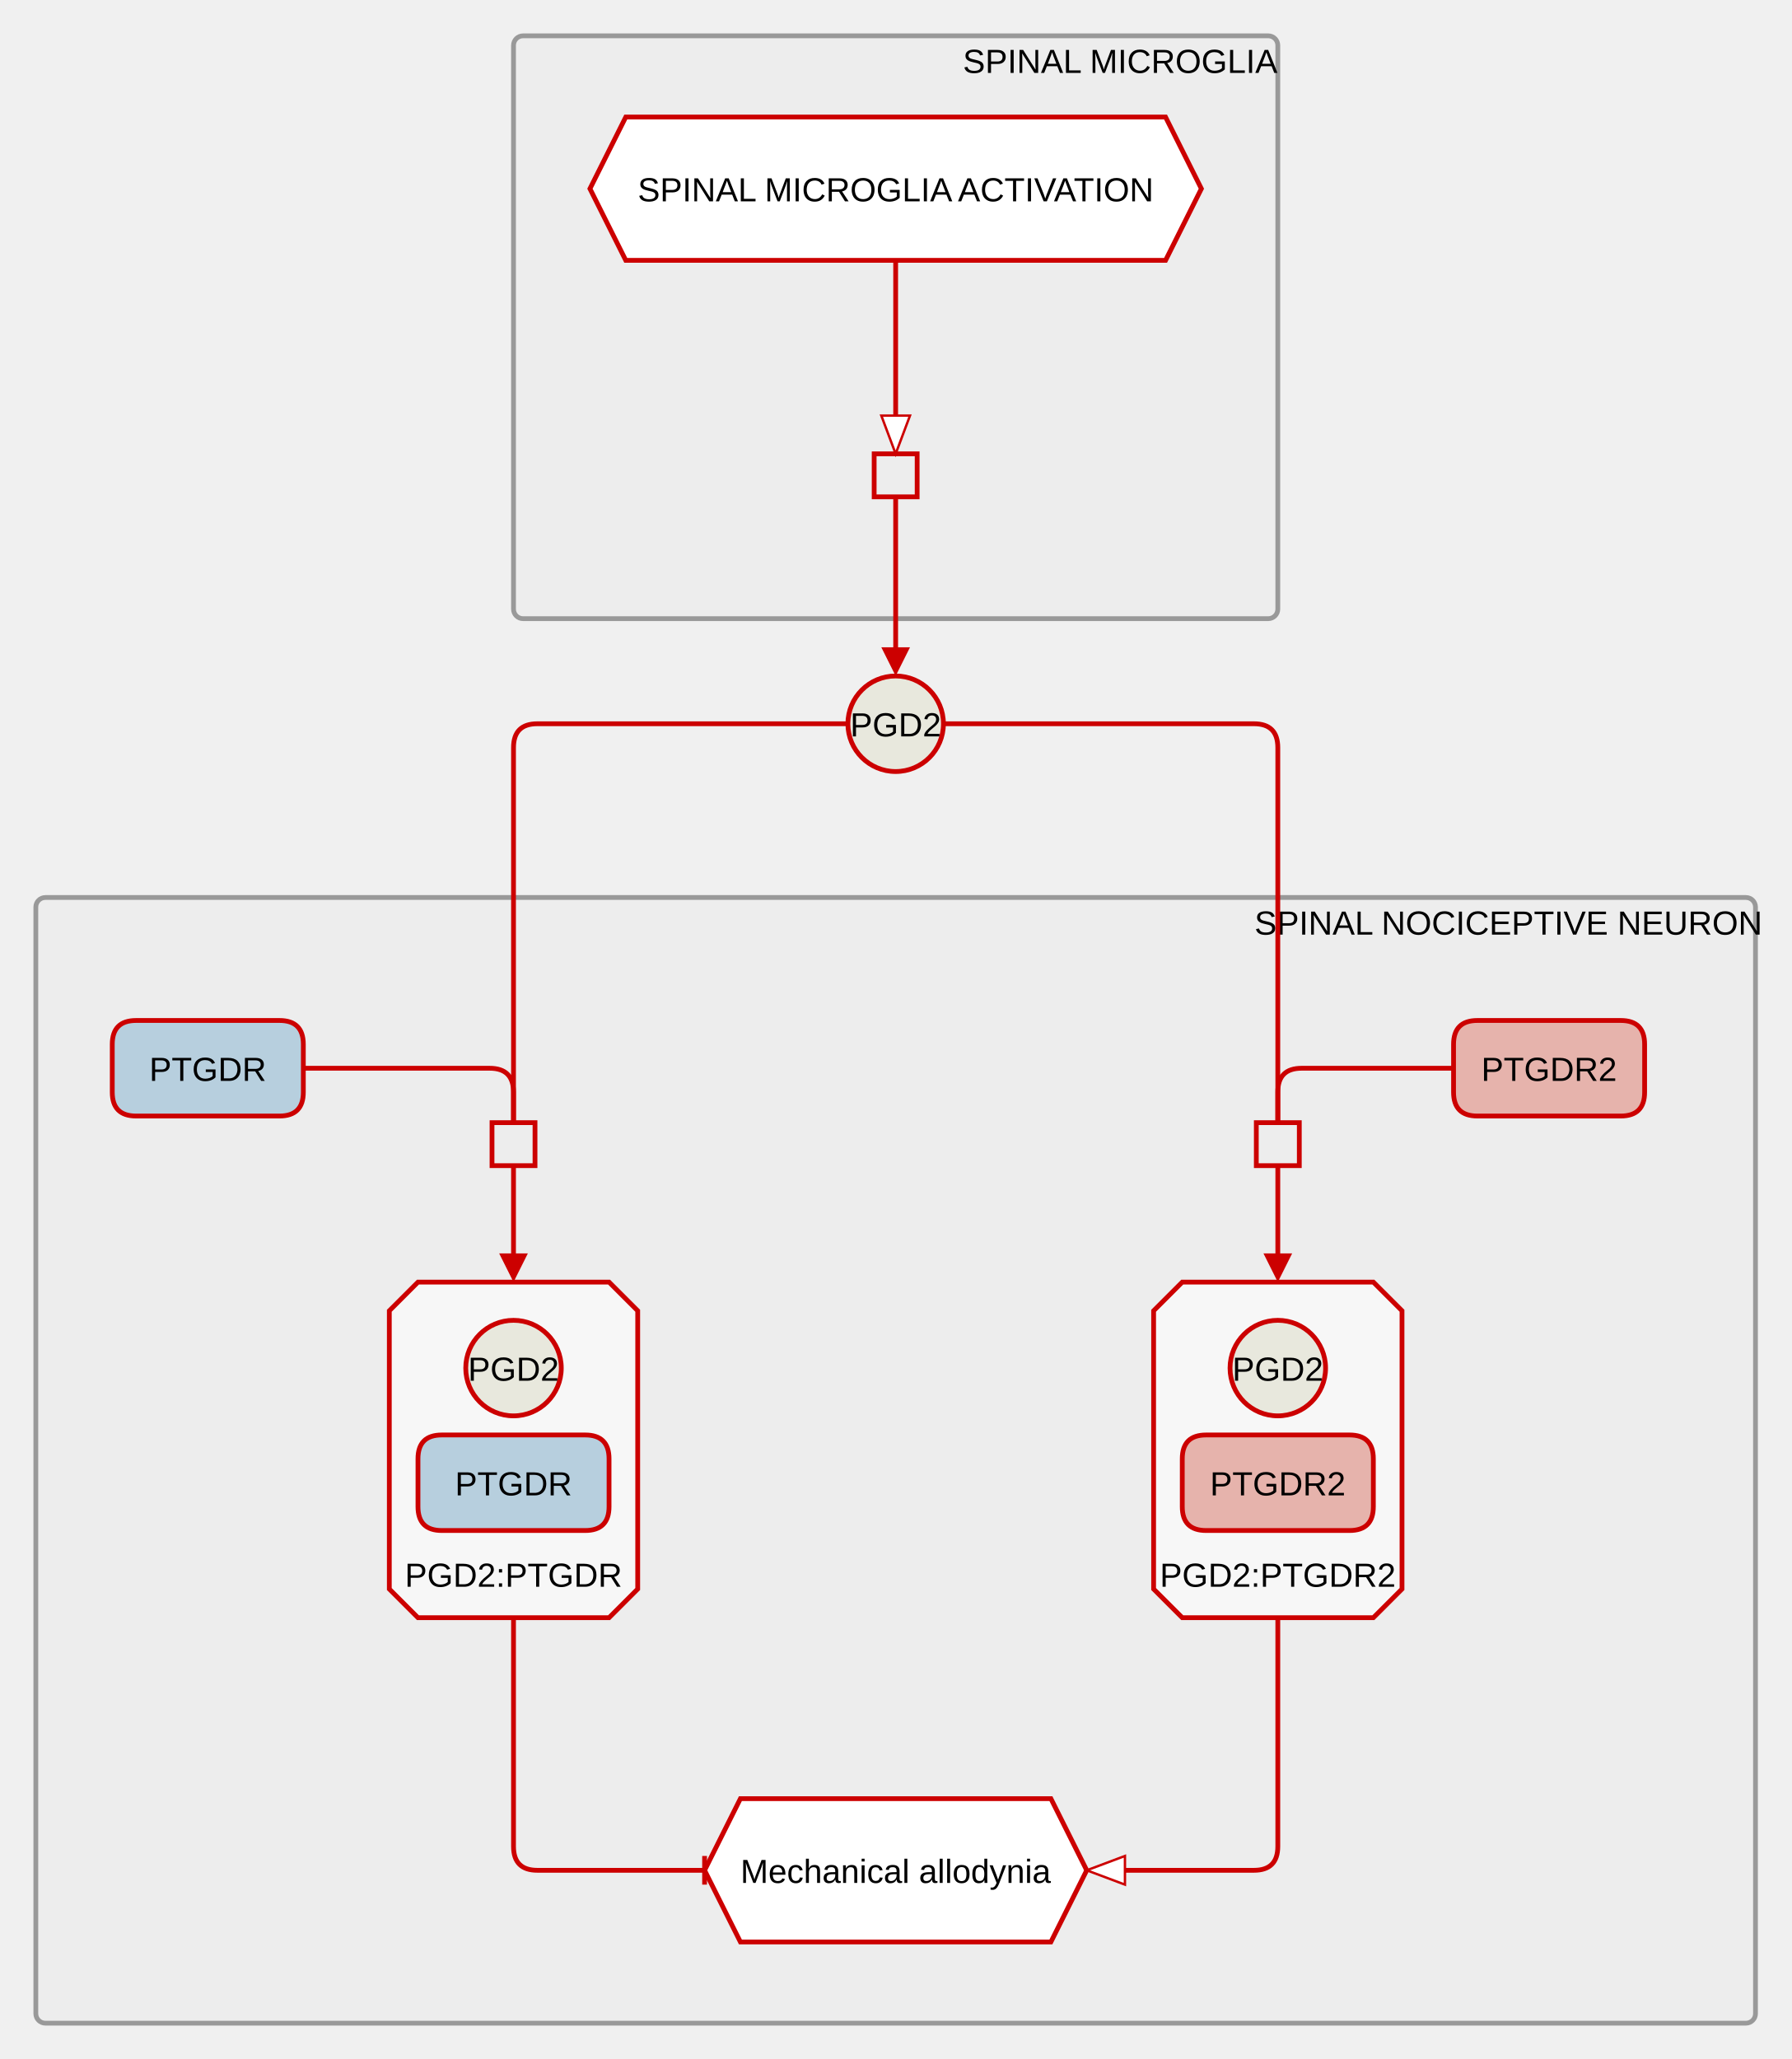
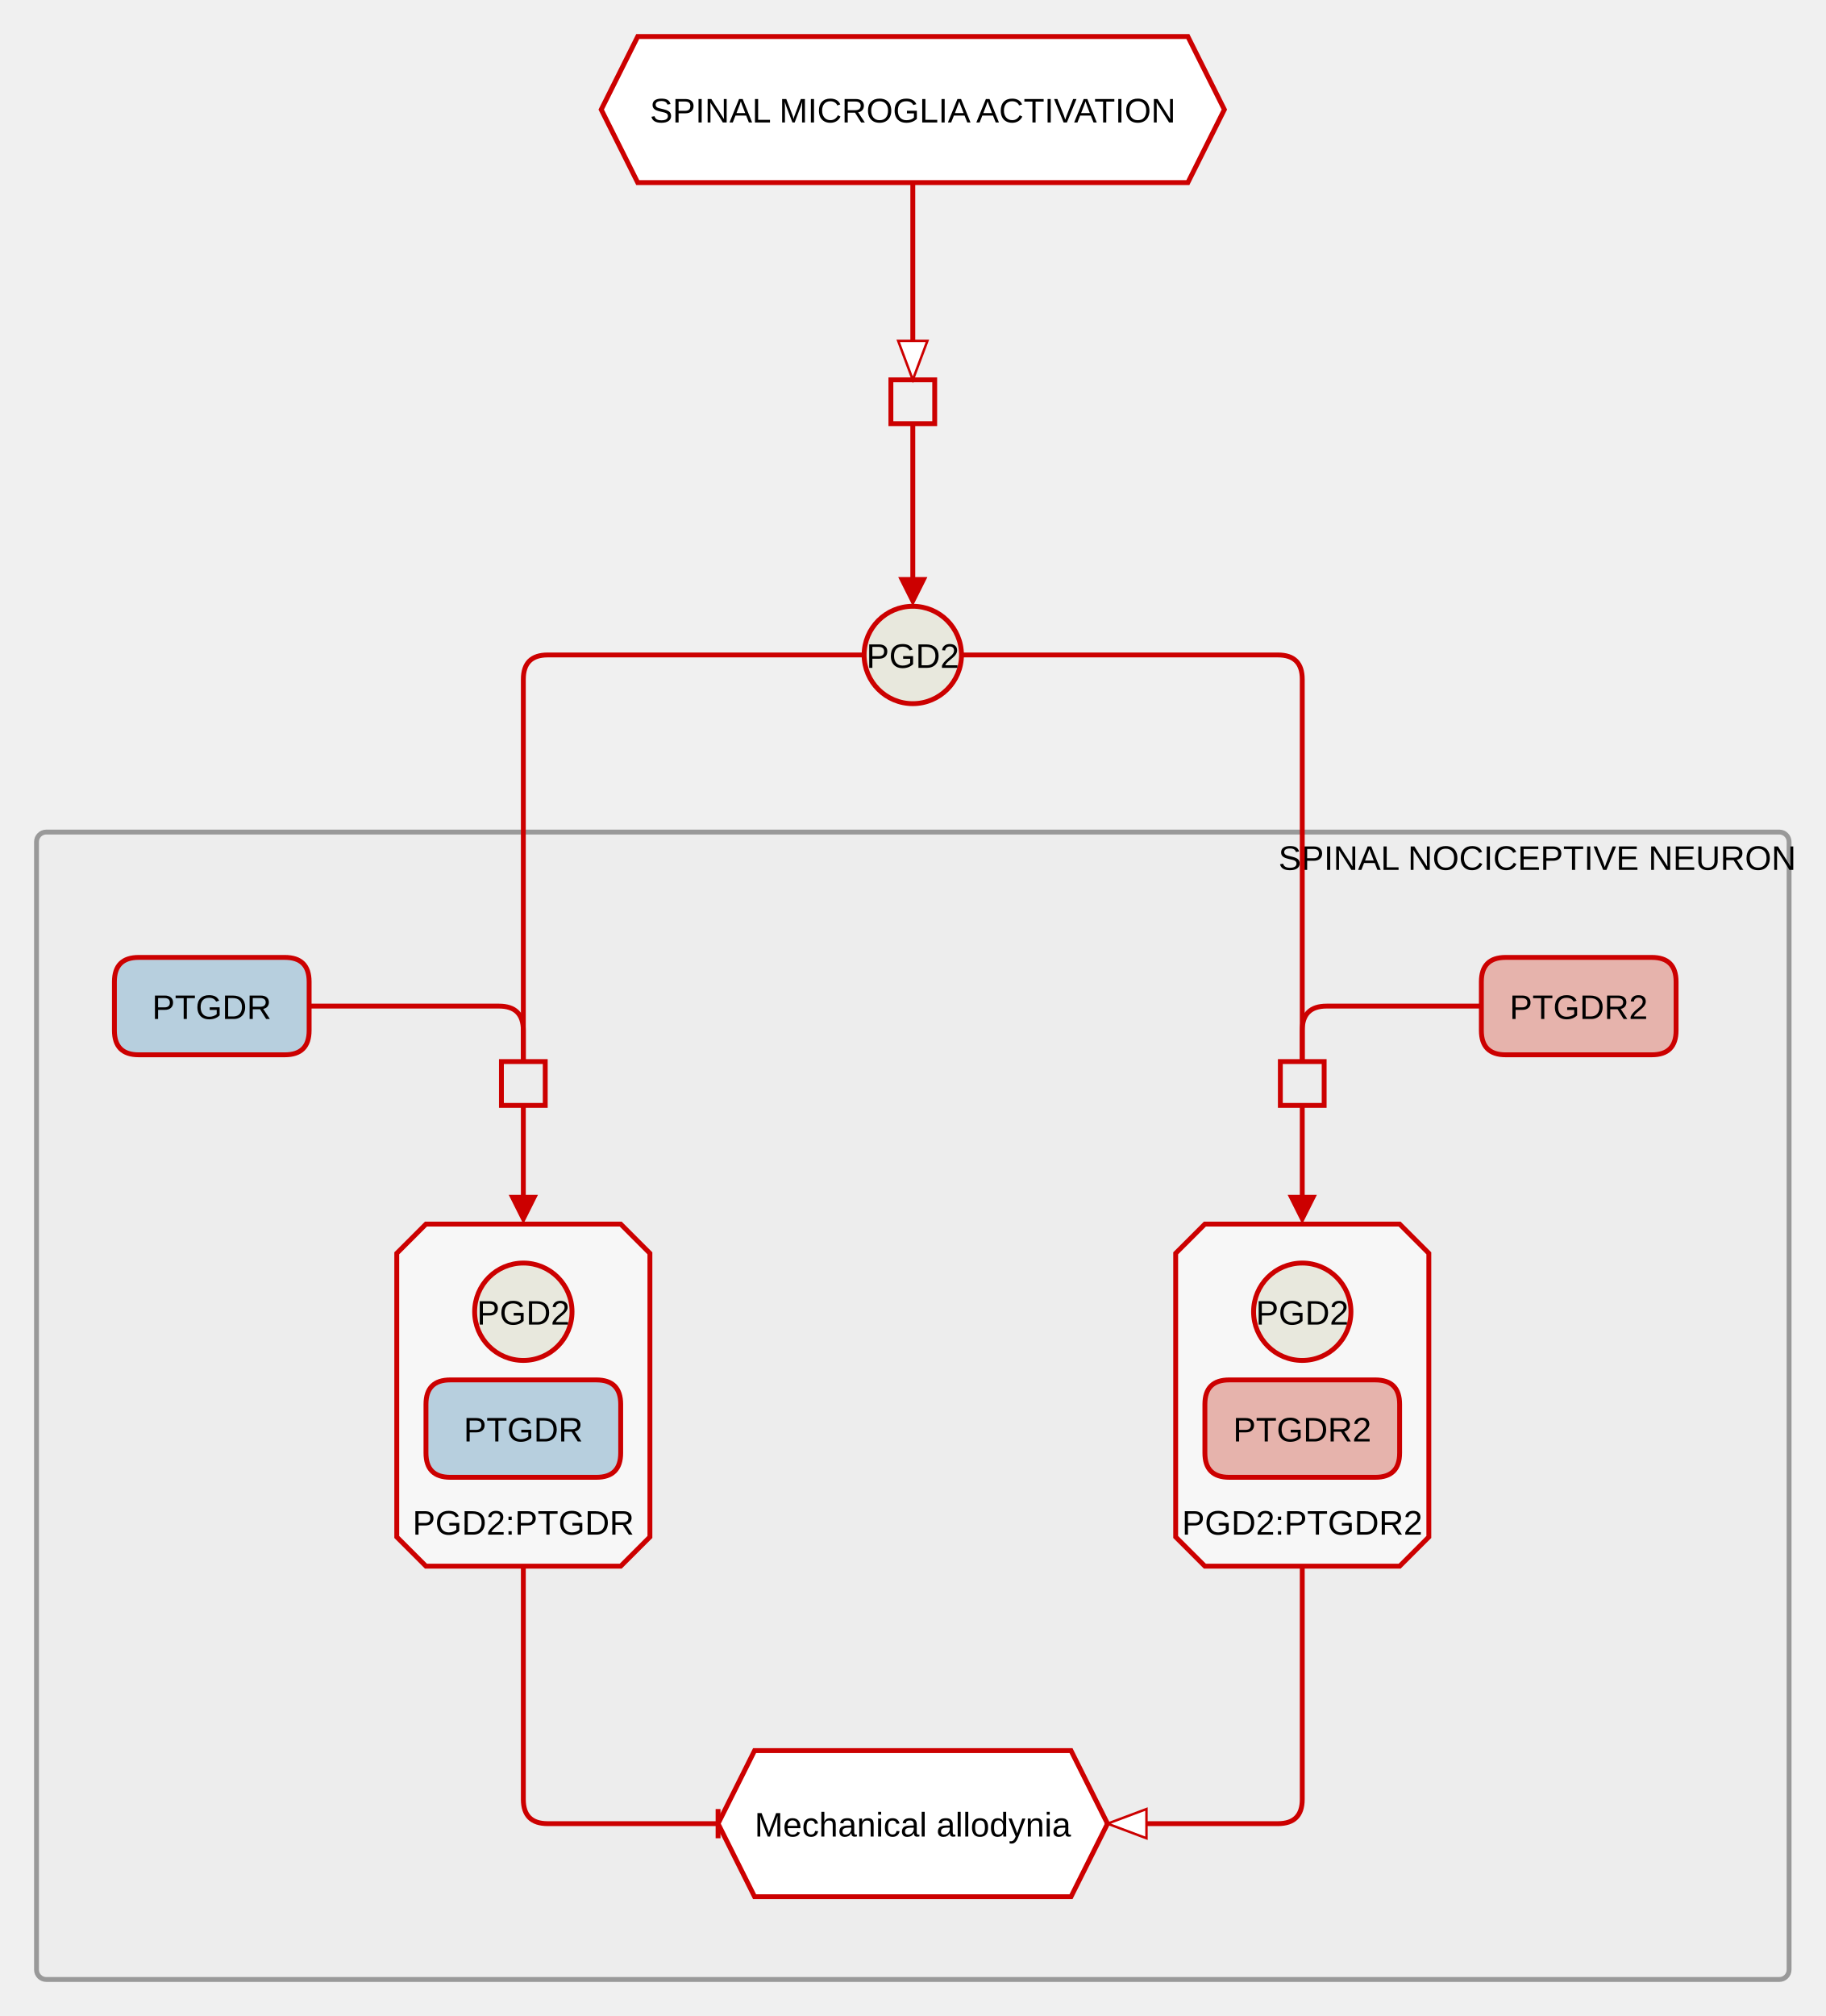
- <svg xmlns="http://www.w3.org/2000/svg" width="750" height="862" viewBox="0 0 750 862" stroke-linecap="butt" stroke-miterlimit="10">
-   <g transform="translate(-65,223)">
-     <path d="M280 -204 C280 -206.209 281.791 -208 284 -208 L596 -208 C598.209 -208 600 -206.209 600 -204 L600 32 C600 34.209 598.209 36 596 36 L284 36 C281.791 36 280 34.209 280 32 Z" fill="#999999" fill-opacity="0.031" stroke="none" />
-     <path d="M280 -204 C280 -206.209 281.791 -208 284 -208 L596 -208 C598.209 -208 600 -206.209 600 -204 L600 32 C600 34.209 598.209 36 596 36 L284 36 C281.791 36 280 34.209 280 32 Z" fill="none" stroke="#999999" stroke-width="2" />
-     <text x="534.005" y="-192.465" text-anchor="middle" font-family="'Dialog', Arial, Helvetica, sans-serif" font-size="14" fill="#000000" stroke="none" xml:space="preserve">SPINAL MICROGLIA</text>
-     <path d="M327 -174 L553 -174 L568 -144 L553 -114 L327 -114 L312 -144 Z" fill="#FFFFFF" stroke="none" />
-     <path d="M327 -174 L553 -174 L568 -144 L553 -114 L327 -114 L312 -144 Z" fill="none" stroke="#CC0000" stroke-width="2" />
-     <text x="440" y="-138.709" text-anchor="middle" font-family="'Dialog', Arial, Helvetica, sans-serif" font-size="14" fill="#000000" stroke="none" xml:space="preserve">SPINAL MICROGLIA ACTIVATION</text>
-     <path d="M431 -33 L449 -33 L449 -15 L431 -15 Z" fill="none" stroke="#CC0000" stroke-width="2" />
+ <svg xmlns="http://www.w3.org/2000/svg" width="750" height="828" viewBox="0 0 750 828" stroke-linecap="butt" stroke-miterlimit="10">
+   <g transform="translate(-65,189)">
    <path d="M420 80 C420 68.954 428.954 60 440 60 L440 60 C451.046 60 460 68.954 460 80 L460 80 C460 91.046 451.046 100 440 100 L440 100 C428.954 100 420 91.046 420 80 Z" fill="#E8E8DD" stroke="none" />
    <path d="M420 80 C420 68.954 428.954 60 440 60 L440 60 C451.046 60 460 68.954 460 80 L460 80 C460 91.046 451.046 100 440 100 L440 100 C428.954 100 420 91.046 420 80 Z" fill="none" stroke="#CC0000" stroke-width="2" />
    <text x="440" y="85.291" text-anchor="middle" font-family="'Dialog', Arial, Helvetica, sans-serif" font-size="14" fill="#000000" stroke="none" xml:space="preserve">PGD2</text>
    <path d="M80 156.739 C80 154.53 81.791 152.739 84 152.739 L796 152.739 C798.209 152.739 800 154.53 800 156.739 L800 620 C800 622.209 798.209 624 796 624 L84 624 C81.791 624 80 622.209 80 620 Z" fill="#999999" fill-opacity="0.031" stroke="none" />
    <path d="M80 156.739 C80 154.53 81.791 152.739 84 152.739 L796 152.739 C798.209 152.739 800 154.53 800 156.739 L800 620 C800 622.209 798.209 624 796 624 L84 624 C81.791 624 80 622.209 80 620 Z" fill="none" stroke="#999999" stroke-width="2" />
    <text x="696.541" y="168.274" text-anchor="middle" font-family="'Dialog', Arial, Helvetica, sans-serif" font-size="14" fill="#000000" stroke="none" xml:space="preserve">SPINAL NOCICEPTIVE NEURON</text>
    <path d="M271 247 L289 247 L289 265 L271 265 Z" fill="none" stroke="#CC0000" stroke-width="2" />
    <path d="M112 214.223 Q112 204.223 122 204.223 L182 204.223 Q192 204.223 192 214.223 L192 234.223 Q192 244.223 182 244.223 L122 244.223 Q112 244.223 112 234.223 Z" fill="#B7CFDE" stroke="none" />
    <path d="M112 214.223 Q112 204.223 122 204.223 L182 204.223 Q192 204.223 192 214.223 L192 234.223 Q192 244.223 182 244.223 L122 244.223 Q112 244.223 112 234.223 Z" fill="none" stroke="#CC0000" stroke-width="2" />
    <text x="152" y="229.514" text-anchor="middle" font-family="'Dialog', Arial, Helvetica, sans-serif" font-size="14" fill="#000000" stroke="none" xml:space="preserve">PTGDR</text>
    <path d="M240 313.75 L320 313.75 L332 325.75 L332 442.25 L320 454.25 L240 454.25 L228 442.25 L228 325.75 Z" fill="#F7F7F7" stroke="none" />
    <path d="M240 313.75 L320 313.75 L332 325.75 L332 442.25 L320 454.25 L240 454.25 L228 442.25 L228 325.75 Z" fill="none" stroke="#CC0000" stroke-width="2" />
    <text x="280" y="441.297" text-anchor="middle" font-family="'Dialog', Arial, Helvetica, sans-serif" font-size="14" fill="#000000" stroke="none" xml:space="preserve">PGD2:PTGDR</text>
    <path d="M260 349.75 C260 338.704 268.954 329.75 280 329.75 L280 329.75 C291.046 329.75 300 338.704 300 349.75 L300 349.75 C300 360.796 291.046 369.75 280 369.75 L280 369.75 C268.954 369.75 260 360.796 260 349.75 Z" fill="#E8E8DD" stroke="none" />
    <path d="M260 349.75 C260 338.704 268.954 329.75 280 329.75 L280 329.75 C291.046 329.75 300 338.704 300 349.75 L300 349.75 C300 360.796 291.046 369.75 280 369.75 L280 369.75 C268.954 369.75 260 360.796 260 349.75 Z" fill="none" stroke="#CC0000" stroke-width="2" />
    <text x="280" y="355.041" text-anchor="middle" font-family="'Dialog', Arial, Helvetica, sans-serif" font-size="14" fill="#000000" stroke="none" xml:space="preserve">PGD2</text>
    <path d="M240 387.75 Q240 377.75 250 377.75 L310 377.75 Q320 377.75 320 387.75 L320 407.75 Q320 417.75 310 417.75 L250 417.75 Q240 417.75 240 407.75 Z" fill="#B7CFDE" stroke="none" />
    <path d="M240 387.75 Q240 377.75 250 377.75 L310 377.75 Q320 377.75 320 387.75 L320 407.75 Q320 417.75 310 417.75 L250 417.75 Q240 417.75 240 407.75 Z" fill="none" stroke="#CC0000" stroke-width="2" />
    <text x="280" y="403.041" text-anchor="middle" font-family="'Dialog', Arial, Helvetica, sans-serif" font-size="14" fill="#000000" stroke="none" xml:space="preserve">PTGDR</text>
    <path d="M591 247 L609 247 L609 265 L591 265 Z" fill="none" stroke="#CC0000" stroke-width="2" />
    <path d="M673.58 214.223 Q673.58 204.223 683.58 204.223 L743.58 204.223 Q753.58 204.223 753.58 214.223 L753.58 234.223 Q753.58 244.223 743.58 244.223 L683.58 244.223 Q673.58 244.223 673.58 234.223 Z" fill="#E6B3AC" stroke="none" />
    <path d="M673.58 214.223 Q673.58 204.223 683.58 204.223 L743.58 204.223 Q753.58 204.223 753.58 214.223 L753.58 234.223 Q753.58 244.223 743.58 244.223 L683.58 244.223 Q673.58 244.223 673.58 234.223 Z" fill="none" stroke="#CC0000" stroke-width="2" />
    <text x="713.58" y="229.514" text-anchor="middle" font-family="'Dialog', Arial, Helvetica, sans-serif" font-size="14" fill="#000000" stroke="none" xml:space="preserve">PTGDR2</text>
    <path d="M560 313.75 L640 313.75 L652 325.75 L652 442.25 L640 454.25 L560 454.25 L548 442.25 L548 325.75 Z" fill="#F7F7F7" stroke="none" />
    <path d="M560 313.75 L640 313.75 L652 325.75 L652 442.25 L640 454.25 L560 454.25 L548 442.25 L548 325.75 Z" fill="none" stroke="#CC0000" stroke-width="2" />
    <text x="600" y="441.297" text-anchor="middle" font-family="'Dialog', Arial, Helvetica, sans-serif" font-size="14" fill="#000000" stroke="none" xml:space="preserve">PGD2:PTGDR2</text>
    <path d="M580 349.75 C580 338.704 588.954 329.75 600 329.75 L600 329.75 C611.046 329.75 620 338.704 620 349.75 L620 349.75 C620 360.796 611.046 369.75 600 369.75 L600 369.75 C588.954 369.75 580 360.796 580 349.75 Z" fill="#E8E8DD" stroke="none" />
    <path d="M580 349.75 C580 338.704 588.954 329.75 600 329.75 L600 329.75 C611.046 329.75 620 338.704 620 349.75 L620 349.75 C620 360.796 611.046 369.75 600 369.75 L600 369.75 C588.954 369.75 580 360.796 580 349.75 Z" fill="none" stroke="#CC0000" stroke-width="2" />
    <text x="600" y="355.041" text-anchor="middle" font-family="'Dialog', Arial, Helvetica, sans-serif" font-size="14" fill="#000000" stroke="none" xml:space="preserve">PGD2</text>
    <path d="M560 387.75 Q560 377.75 570 377.75 L630 377.75 Q640 377.75 640 387.75 L640 407.75 Q640 417.75 630 417.75 L570 417.75 Q560 417.75 560 407.75 Z" fill="#E6B3AC" stroke="none" />
    <path d="M560 387.75 Q560 377.75 570 377.75 L630 377.75 Q640 377.75 640 387.75 L640 407.75 Q640 417.75 630 417.75 L570 417.75 Q560 417.75 560 407.75 Z" fill="none" stroke="#CC0000" stroke-width="2" />
    <text x="600" y="403.041" text-anchor="middle" font-family="'Dialog', Arial, Helvetica, sans-serif" font-size="14" fill="#000000" stroke="none" xml:space="preserve">PTGDR2</text>
    <path d="M375 530 L505 530 L520 560 L505 590 L375 590 L360 560 Z" fill="#FFFFFF" stroke="none" />
    <path d="M375 530 L505 530 L520 560 L505 590 L375 590 L360 560 Z" fill="none" stroke="#CC0000" stroke-width="2" />
    <text x="440" y="565.291" text-anchor="middle" font-family="'Dialog', Arial, Helvetica, sans-serif" font-size="14" fill="#000000" stroke="none" xml:space="preserve">Mechanical allodynia</text>
-     <path d="M440 -114 L440 -48" fill="none" stroke="#CC0000" stroke-width="2" />
-     <path d="M440 -33 L434 -49 L446 -49 Z" fill="white" stroke="#CC0000" />
-     <path d="M440 -15 L440 49" fill="none" stroke="#CC0000" stroke-width="2" />
-     <path d="M440 60 L434 48 L446 48 Z" fill="#CC0000" stroke="none" />
+     <path d="M327 -174 L553 -174 L568 -144 L553 -114 L327 -114 L312 -144 Z" fill="#FFFFFF" stroke="none" />
+     <path d="M327 -174 L553 -174 L568 -144 L553 -114 L327 -114 L312 -144 Z" fill="none" stroke="#CC0000" stroke-width="2" />
+     <text x="440" y="-138.709" text-anchor="middle" font-family="'Dialog', Arial, Helvetica, sans-serif" font-size="14" fill="#000000" stroke="none" xml:space="preserve">SPINAL MICROGLIA ACTIVATION</text>
    <path d="M420 80 L290 80 Q280 80 280 90 L280 247" fill="none" stroke="#CC0000" stroke-width="2" />
    <path d="M192 224.223 L270 224.223 Q280 224.223 280 234.223 L280 247" fill="none" stroke="#CC0000" stroke-width="2" />
    <path d="M280 265 L280 302.75" fill="none" stroke="#CC0000" stroke-width="2" />
    <path d="M280 313.75 L274 301.75 L286 301.75 Z" fill="#CC0000" stroke="none" />
    <path d="M460 80 L590 80 Q600 80 600 90 L600 247" fill="none" stroke="#CC0000" stroke-width="2" />
    <path d="M673.58 224.223 L610 224.223 Q600 224.223 600 234.223 L600 247" fill="none" stroke="#CC0000" stroke-width="2" />
    <path d="M600 265 L600 302.75" fill="none" stroke="#CC0000" stroke-width="2" />
    <path d="M600 313.75 L594 301.75 L606 301.75 Z" fill="#CC0000" stroke="none" />
    <path d="M280 454.25 L280 550 Q280 560 290 560 L360 560" fill="none" stroke="#CC0000" stroke-width="2" />
    <path d="M360 555 L360 565" fill="none" stroke="#CC0000" stroke-width="2" stroke-linecap="square" />
    <path d="M600 454.25 L600 550 Q600 560 590 560 L535 560" fill="none" stroke="#CC0000" stroke-width="2" />
    <path d="M520 560 L536 554 L536 566 Z" fill="white" stroke="#CC0000" />
+     <path d="M431 -33 L449 -33 L449 -15 L431 -15 Z" fill="none" stroke="#CC0000" stroke-width="2" />
+     <path d="M440 -114 L440 -48" fill="none" stroke="#CC0000" stroke-width="2" />
+     <path d="M440 -33 L434 -49 L446 -49 Z" fill="white" stroke="#CC0000" />
+     <path d="M440 -15 L440 49" fill="none" stroke="#CC0000" stroke-width="2" />
+     <path d="M440 60 L434 48 L446 48 Z" fill="#CC0000" stroke="none" />
  </g>
</svg>
